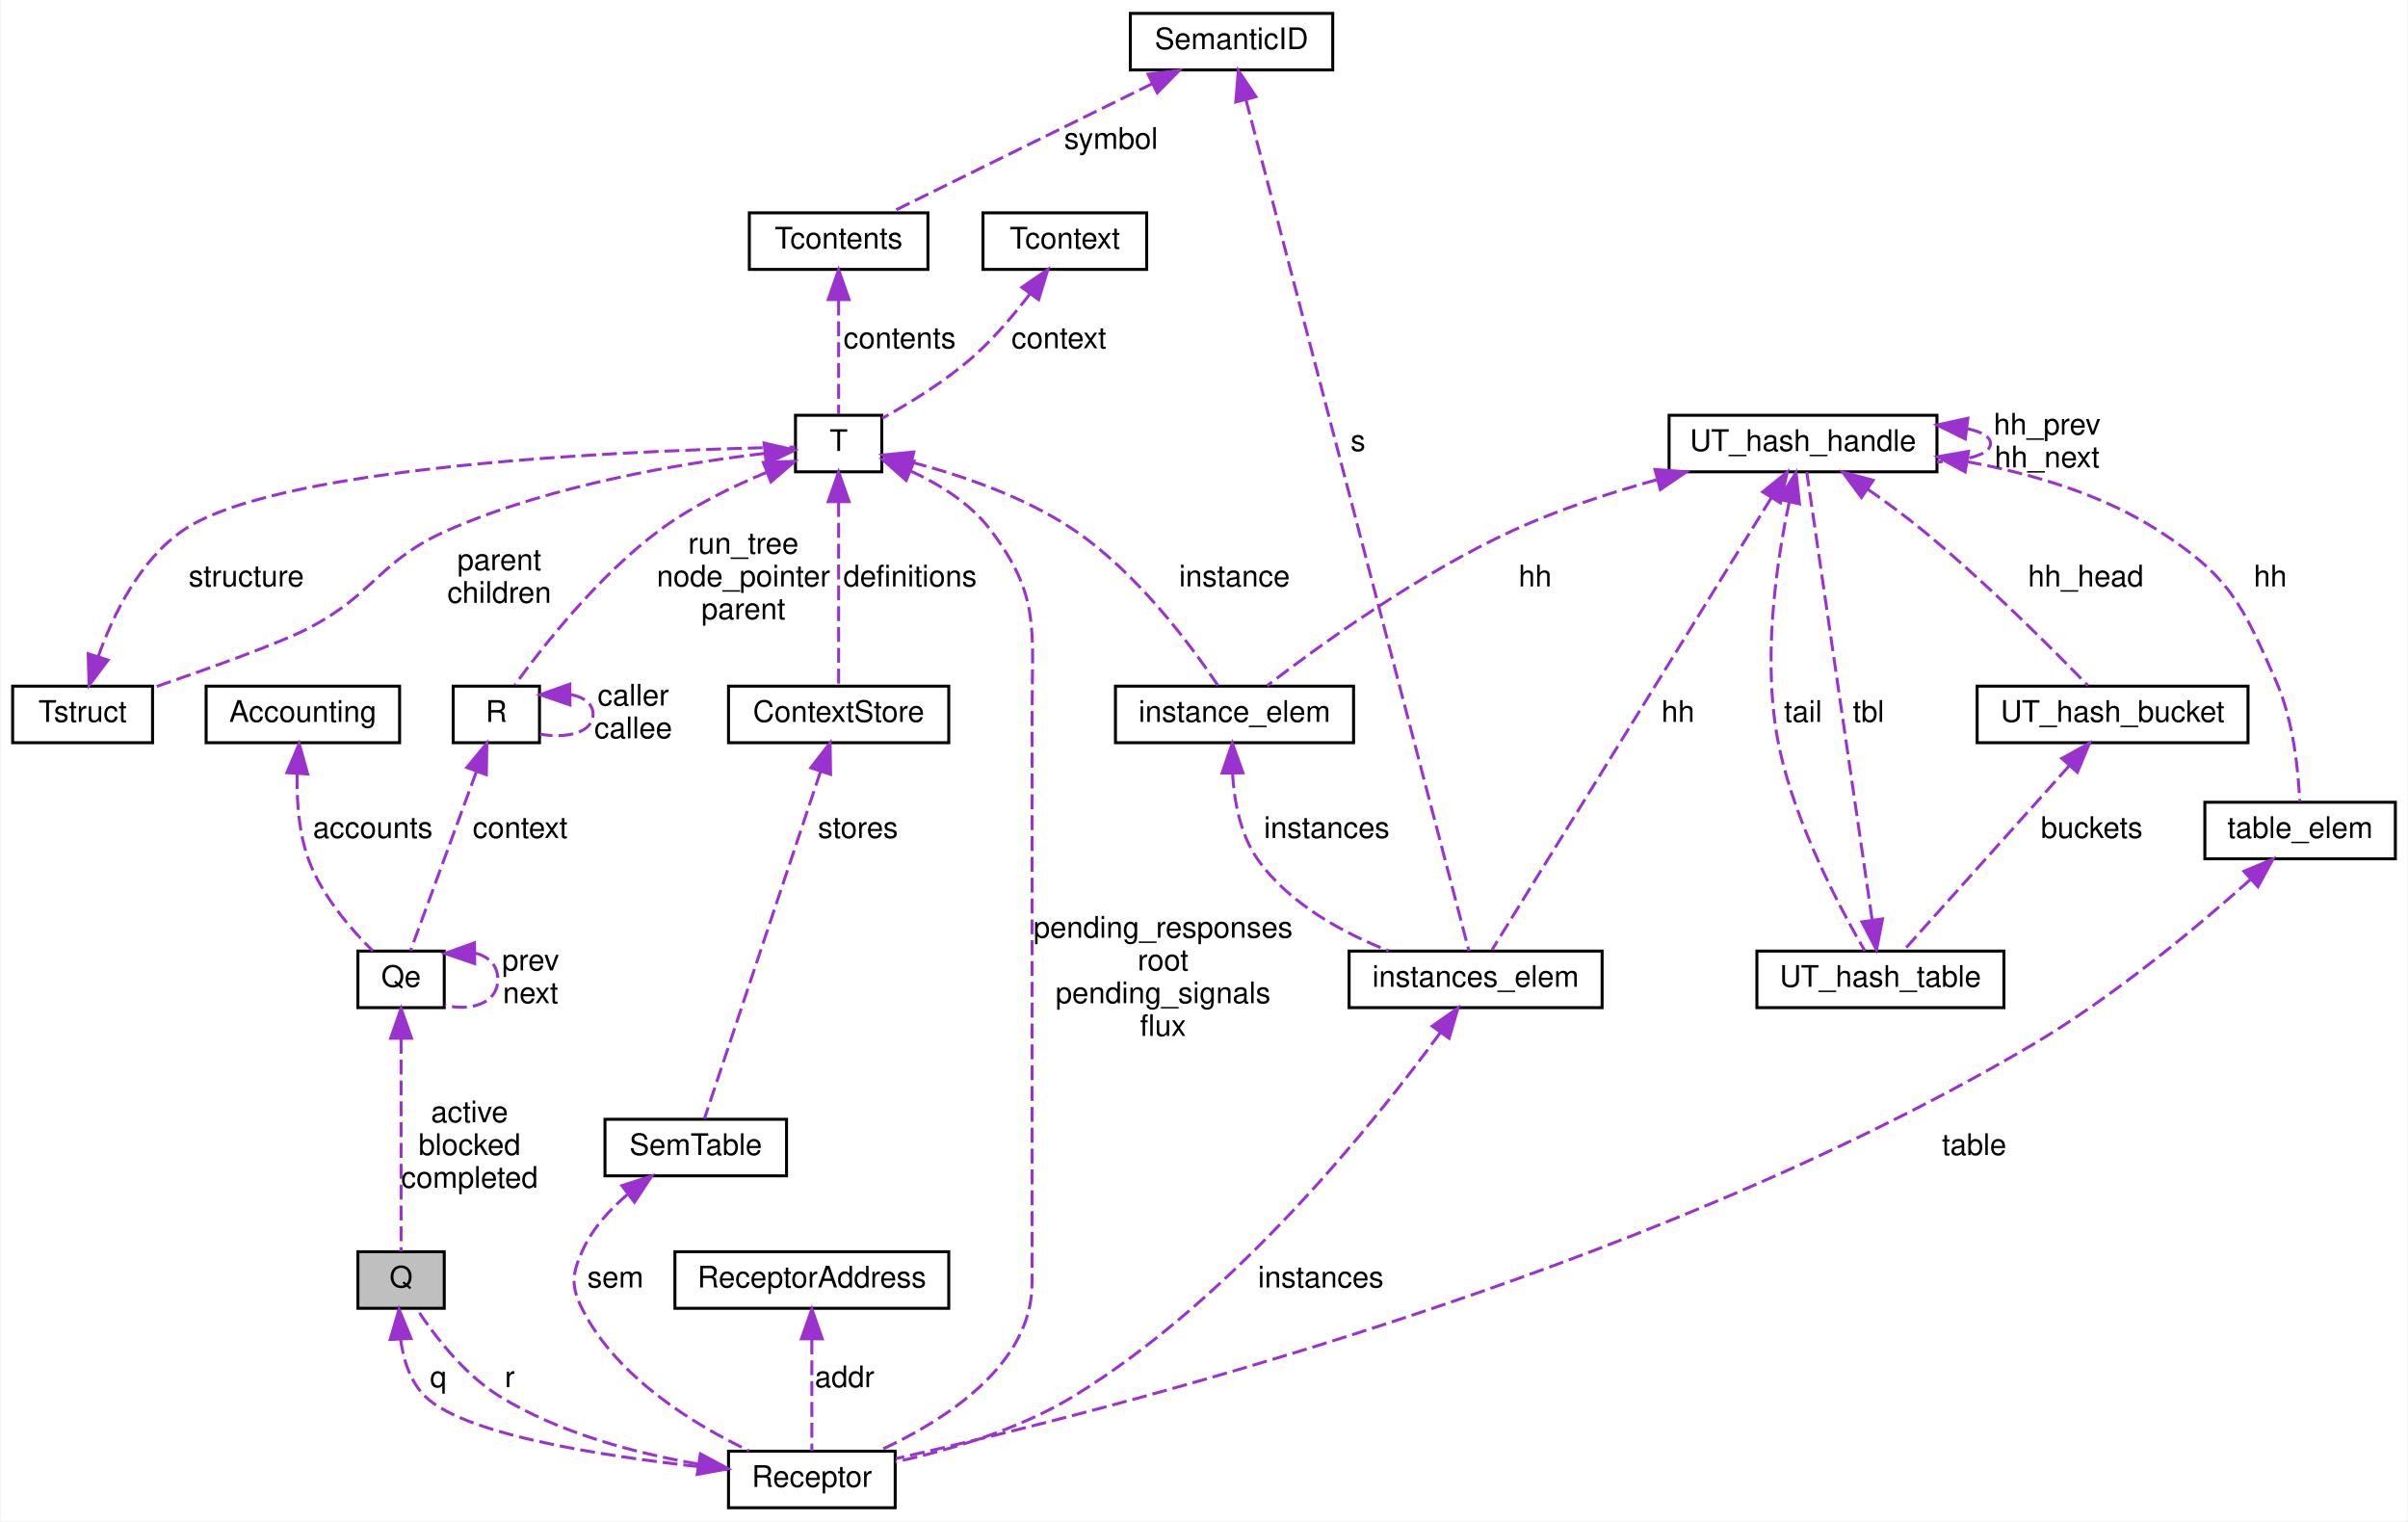
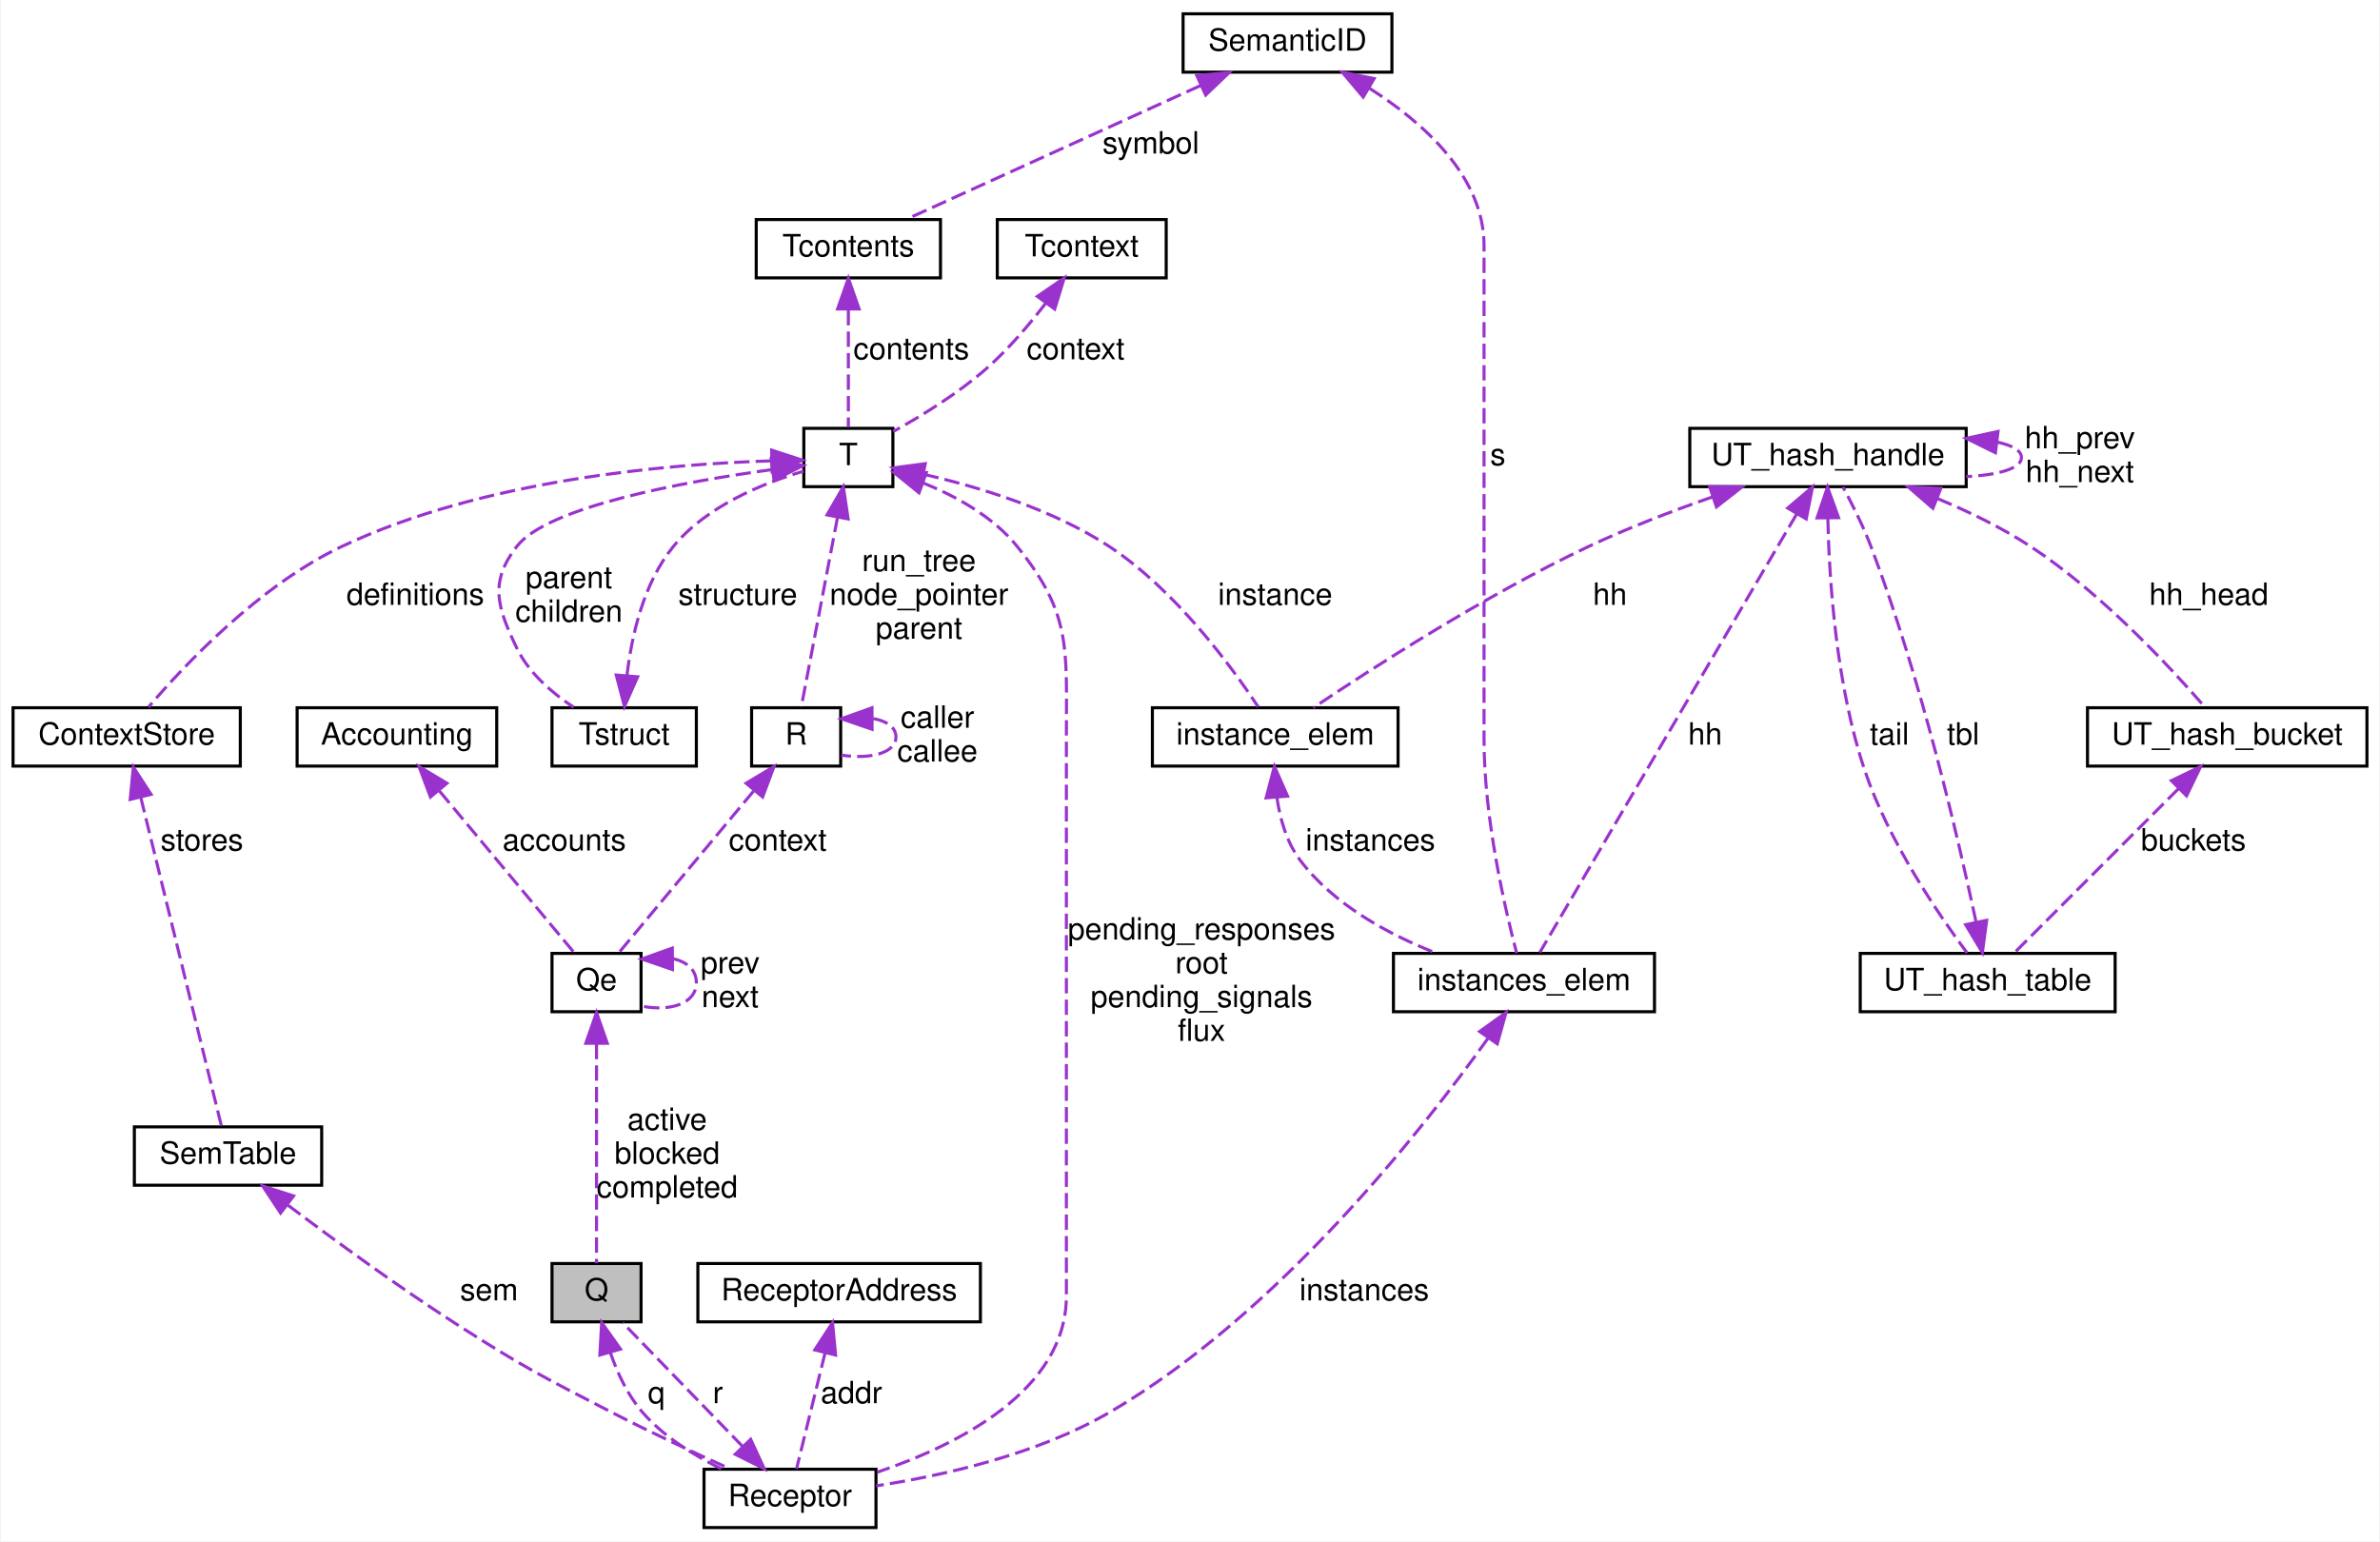
- <svg xmlns="http://www.w3.org/2000/svg" xmlns:xlink="http://www.w3.org/1999/xlink" width="809pt" height="511pt" viewBox="0.00 0.00 808.50 511.00">
-   <g id="graph0" class="graph" transform="scale(1 1) rotate(0) translate(4 507)">
-     <polygon fill="white" stroke="none" points="-4,4 -4,-507 804.5,-507 804.5,4 -4,4" />
+ <svg xmlns="http://www.w3.org/2000/svg" xmlns:xlink="http://www.w3.org/1999/xlink" width="775pt" height="502pt" viewBox="0.00 0.00 774.50 502.00">
+   <g id="graph0" class="graph" transform="scale(1 1) rotate(0) translate(4 498)">
+     <polygon fill="white" stroke="none" points="-4,4 -4,-498 770.5,-498 770.5,4 -4,4" />
    <g id="node1" class="node">
-       <polygon fill="#bfbfbf" stroke="black" points="116,-67.5 116,-86.5 145,-86.5 145,-67.5 116,-67.5" />
-       <text text-anchor="middle" x="130.5" y="-74.5" font-family="Helvetica,sans-Serif" font-size="10.00">Q</text>
+       <polygon fill="#bfbfbf" stroke="black" points="175.5,-67.5 175.5,-86.5 204.5,-86.5 204.5,-67.5 175.5,-67.5" />
+       <text text-anchor="middle" x="190" y="-74.5" font-family="Helvetica,sans-Serif" font-size="10.00">Q</text>
    </g>
    <g id="node10" class="node">
      <g id="a_node10">
        <a xlink:href="structReceptor.html" target="_top" xlink:title="Receptor">
-           <polygon fill="white" stroke="black" points="240.5,-0.5 240.5,-19.5 296.5,-19.5 296.5,-0.5 240.5,-0.5" />
-           <text text-anchor="middle" x="268.5" y="-7.5" font-family="Helvetica,sans-Serif" font-size="10.00">Receptor</text>
-         </a>
-       </g>
-     </g>
-     <g id="edge30" class="edge">
-       <path fill="none" stroke="#9a32cd" stroke-dasharray="5,2" d="M130.335,-57.151C131.241,-50.29 133.488,-42.999 138.5,-38 152.537,-24.001 206.396,-16.625 240.229,-13.292" />
-       <polygon fill="#9a32cd" stroke="#9a32cd" points="126.837,-57.021 129.809,-67.19 133.827,-57.387 126.837,-57.021" />
-       <text text-anchor="middle" x="143" y="-41" font-family="Helvetica,sans-Serif" font-size="10.00"> q</text>
+           <polygon fill="white" stroke="black" points="225,-0.5 225,-19.5 281,-19.5 281,-0.5 225,-0.5" />
+           <text text-anchor="middle" x="253" y="-7.5" font-family="Helvetica,sans-Serif" font-size="10.00">Receptor</text>
+         </a>
+       </g>
+     </g>
+     <g id="edge28" class="edge">
+       <path fill="none" stroke="#9a32cd" stroke-dasharray="5,2" d="M194.478,-57.538C196.788,-50.829 200.166,-43.542 205,-38 211.913,-30.073 221.747,-23.974 230.716,-19.594" />
+       <polygon fill="#9a32cd" stroke="#9a32cd" points="191.079,-56.692 191.673,-67.27 197.806,-58.631 191.079,-56.692" />
+       <text text-anchor="middle" x="209.5" y="-41" font-family="Helvetica,sans-Serif" font-size="10.00"> q</text>
    </g>
    <g id="node2" class="node">
      <g id="a_node2">
        <a xlink:href="structQe.html" target="_top" xlink:title="Qe">
-           <polygon fill="white" stroke="black" points="116,-168.5 116,-187.5 145,-187.5 145,-168.5 116,-168.5" />
-           <text text-anchor="middle" x="130.5" y="-175.5" font-family="Helvetica,sans-Serif" font-size="10.00">Qe</text>
+           <polygon fill="white" stroke="black" points="175.5,-168.5 175.5,-187.5 204.5,-187.5 204.5,-168.5 175.5,-168.5" />
+           <text text-anchor="middle" x="190" y="-175.5" font-family="Helvetica,sans-Serif" font-size="10.00">Qe</text>
        </a>
      </g>
    </g>
    <g id="edge1" class="edge">
-       <path fill="none" stroke="#9a32cd" stroke-dasharray="5,2" d="M130.5,-158.029C130.5,-136.543 130.5,-102.467 130.5,-86.624" />
-       <polygon fill="#9a32cd" stroke="#9a32cd" points="127,-158.214 130.5,-168.214 134,-158.214 127,-158.214" />
-       <text text-anchor="middle" x="153.5" y="-130" font-family="Helvetica,sans-Serif" font-size="10.00"> active</text>
-       <text text-anchor="middle" x="153.5" y="-119" font-family="Helvetica,sans-Serif" font-size="10.00">blocked</text>
-       <text text-anchor="middle" x="153.5" y="-108" font-family="Helvetica,sans-Serif" font-size="10.00">completed</text>
+       <path fill="none" stroke="#9a32cd" stroke-dasharray="5,2" d="M190,-158.029C190,-136.543 190,-102.467 190,-86.624" />
+       <polygon fill="#9a32cd" stroke="#9a32cd" points="186.5,-158.214 190,-168.214 193.5,-158.214 186.5,-158.214" />
+       <text text-anchor="middle" x="213" y="-130" font-family="Helvetica,sans-Serif" font-size="10.00"> active</text>
+       <text text-anchor="middle" x="213" y="-119" font-family="Helvetica,sans-Serif" font-size="10.00">blocked</text>
+       <text text-anchor="middle" x="213" y="-108" font-family="Helvetica,sans-Serif" font-size="10.00">completed</text>
    </g>
    <g id="edge2" class="edge">
-       <path fill="none" stroke="#9a32cd" stroke-dasharray="5,2" d="M155.548,-186.796C159.941,-185.629 163,-182.697 163,-178 163,-170.09 154.324,-167.185 145.206,-169.286" />
-       <polygon fill="#9a32cd" stroke="#9a32cd" points="155.234,-183.293 145.206,-186.714 155.178,-190.293 155.234,-183.293" />
-       <text text-anchor="middle" x="174" y="-181" font-family="Helvetica,sans-Serif" font-size="10.00"> prev</text>
-       <text text-anchor="middle" x="174" y="-170" font-family="Helvetica,sans-Serif" font-size="10.00">next</text>
+       <path fill="none" stroke="#9a32cd" stroke-dasharray="5,2" d="M215.048,-185.74C219.441,-184.713 222.5,-182.133 222.5,-178 222.5,-171.039 213.824,-168.483 204.706,-170.332" />
+       <polygon fill="#9a32cd" stroke="#9a32cd" points="214.731,-182.238 204.706,-185.668 214.682,-189.238 214.731,-182.238" />
+       <text text-anchor="middle" x="233.5" y="-181" font-family="Helvetica,sans-Serif" font-size="10.00"> prev</text>
+       <text text-anchor="middle" x="233.5" y="-170" font-family="Helvetica,sans-Serif" font-size="10.00">next</text>
    </g>
    <g id="node3" class="node">
      <g id="a_node3">
        <a xlink:href="structR.html" target="_top" xlink:title="R">
-           <polygon fill="white" stroke="black" points="148,-257.5 148,-276.5 177,-276.5 177,-257.5 148,-257.5" />
-           <text text-anchor="middle" x="162.5" y="-264.5" font-family="Helvetica,sans-Serif" font-size="10.00">R</text>
+           <polygon fill="white" stroke="black" points="240.5,-248.5 240.5,-267.5 269.5,-267.5 269.5,-248.5 240.5,-248.5" />
+           <text text-anchor="middle" x="255" y="-255.5" font-family="Helvetica,sans-Serif" font-size="10.00">R</text>
        </a>
      </g>
    </g>
    <g id="edge3" class="edge">
-       <path fill="none" stroke="#9a32cd" stroke-dasharray="5,2" d="M155.774,-247.715C148.984,-229.255 138.791,-201.542 133.672,-187.625" />
-       <polygon fill="#9a32cd" stroke="#9a32cd" points="152.578,-249.163 159.315,-257.34 159.147,-246.747 152.578,-249.163" />
-       <text text-anchor="middle" x="170.5" y="-225.5" font-family="Helvetica,sans-Serif" font-size="10.00"> context</text>
+       <path fill="none" stroke="#9a32cd" stroke-dasharray="5,2" d="M241.122,-240.346C227.759,-224.311 208.057,-200.668 197.437,-187.924" />
+       <polygon fill="#9a32cd" stroke="#9a32cd" points="238.705,-242.913 247.796,-248.355 244.082,-238.432 238.705,-242.913" />
+       <text text-anchor="middle" x="249" y="-221" font-family="Helvetica,sans-Serif" font-size="10.00"> context</text>
    </g>
    <g id="edge4" class="edge">
-       <path fill="none" stroke="#9a32cd" stroke-dasharray="5,2" d="M187.548,-273.685C191.941,-272.798 195,-270.569 195,-267 195,-260.988 186.324,-258.781 177.206,-260.378" />
-       <polygon fill="#9a32cd" stroke="#9a32cd" points="187.228,-270.183 177.206,-273.622 187.185,-277.183 187.228,-270.183" />
-       <text text-anchor="middle" x="208.5" y="-270" font-family="Helvetica,sans-Serif" font-size="10.00"> caller</text>
-       <text text-anchor="middle" x="208.5" y="-259" font-family="Helvetica,sans-Serif" font-size="10.00">callee</text>
+       <path fill="none" stroke="#9a32cd" stroke-dasharray="5,2" d="M280.048,-263.981C284.441,-263.187 287.5,-261.194 287.5,-258 287.5,-252.621 278.824,-250.646 269.706,-252.075" />
+       <polygon fill="#9a32cd" stroke="#9a32cd" points="279.725,-260.48 269.706,-263.925 279.687,-267.479 279.725,-260.48" />
+       <text text-anchor="middle" x="301" y="-261" font-family="Helvetica,sans-Serif" font-size="10.00"> caller</text>
+       <text text-anchor="middle" x="301" y="-250" font-family="Helvetica,sans-Serif" font-size="10.00">callee</text>
    </g>
    <g id="node4" class="node">
      <g id="a_node4">
        <a xlink:href="structT.html" target="_top" xlink:title="T">
-           <polygon fill="white" stroke="black" points="263,-348.5 263,-367.5 292,-367.5 292,-348.5 263,-348.5" />
-           <text text-anchor="middle" x="277.5" y="-355.5" font-family="Helvetica,sans-Serif" font-size="10.00">T</text>
+           <polygon fill="white" stroke="black" points="257.5,-339.5 257.5,-358.5 286.5,-358.5 286.5,-339.5 257.5,-339.5" />
+           <text text-anchor="middle" x="272" y="-346.5" font-family="Helvetica,sans-Serif" font-size="10.00">T</text>
        </a>
      </g>
    </g>
    <g id="edge5" class="edge">
-       <path fill="none" stroke="#9a32cd" stroke-dasharray="5,2" d="M253.37,-348.342C241.904,-343.597 228.365,-337.036 217.5,-329 196.865,-313.737 178.057,-289.78 168.708,-276.901" />
-       <polygon fill="#9a32cd" stroke="#9a32cd" points="252.206,-351.645 262.794,-352.036 254.761,-345.127 252.206,-351.645" />
-       <text text-anchor="middle" x="245.5" y="-321" font-family="Helvetica,sans-Serif" font-size="10.00"> run_tree</text>
-       <text text-anchor="middle" x="245.5" y="-310" font-family="Helvetica,sans-Serif" font-size="10.00">node_pointer</text>
-       <text text-anchor="middle" x="245.5" y="-299" font-family="Helvetica,sans-Serif" font-size="10.00">parent</text>
+       <path fill="none" stroke="#9a32cd" stroke-dasharray="5,2" d="M268.488,-329.616C264.866,-310.652 259.373,-281.894 256.65,-267.639" />
+       <polygon fill="#9a32cd" stroke="#9a32cd" points="265.056,-330.301 270.37,-339.466 271.932,-328.987 265.056,-330.301" />
+       <text text-anchor="middle" x="295" y="-312" font-family="Helvetica,sans-Serif" font-size="10.00"> run_tree</text>
+       <text text-anchor="middle" x="295" y="-301" font-family="Helvetica,sans-Serif" font-size="10.00">node_pointer</text>
+       <text text-anchor="middle" x="295" y="-290" font-family="Helvetica,sans-Serif" font-size="10.00">parent</text>
    </g>
    <g id="node5" class="node">
      <g id="a_node5">
        <a xlink:href="structTstruct.html" target="_top" xlink:title="Tstruct">
-           <polygon fill="white" stroke="black" points="0,-257.5 0,-276.5 47,-276.5 47,-257.5 0,-257.5" />
-           <text text-anchor="middle" x="23.5" y="-264.5" font-family="Helvetica,sans-Serif" font-size="10.00">Tstruct</text>
+           <polygon fill="white" stroke="black" points="175.5,-248.5 175.5,-267.5 222.5,-267.5 222.5,-248.5 175.5,-248.5" />
+           <text text-anchor="middle" x="199" y="-255.5" font-family="Helvetica,sans-Serif" font-size="10.00">Tstruct</text>
        </a>
      </g>
    </g>
    <g id="edge7" class="edge">
-       <path fill="none" stroke="#9a32cd" stroke-dasharray="5,2" d="M252.625,-354.68C225.58,-351.484 181.535,-344.284 146.5,-329 123.106,-318.794 122.109,-307.844 99.5,-296 90.221,-291.139 65.997,-282.451 47.369,-276.038" />
-       <polygon fill="#9a32cd" stroke="#9a32cd" points="252.447,-358.182 262.767,-355.784 253.205,-351.223 252.447,-358.182" />
-       <text text-anchor="middle" x="163.5" y="-315.5" font-family="Helvetica,sans-Serif" font-size="10.00"> parent</text>
-       <text text-anchor="middle" x="163.5" y="-304.5" font-family="Helvetica,sans-Serif" font-size="10.00">children</text>
-     </g>
-     <g id="edge31" class="edge">
-       <path fill="none" stroke="#9a32cd" stroke-dasharray="5,2" d="M301.544,-348.836C311.254,-344.397 321.74,-337.945 328.5,-329 345.271,-306.808 342.5,-295.816 342.5,-268 342.5,-268 342.5,-268 342.5,-76 342.5,-48.299 312.867,-29.628 291.105,-19.651" />
-       <polygon fill="#9a32cd" stroke="#9a32cd" points="300.198,-345.606 292.26,-352.623 302.841,-352.087 300.198,-345.606" />
-       <text text-anchor="middle" x="386.5" y="-192" font-family="Helvetica,sans-Serif" font-size="10.00"> pending_responses</text>
-       <text text-anchor="middle" x="386.5" y="-181" font-family="Helvetica,sans-Serif" font-size="10.00">root</text>
-       <text text-anchor="middle" x="386.5" y="-170" font-family="Helvetica,sans-Serif" font-size="10.00">pending_signals</text>
-       <text text-anchor="middle" x="386.5" y="-159" font-family="Helvetica,sans-Serif" font-size="10.00">flux</text>
+       <path fill="none" stroke="#9a32cd" stroke-dasharray="5,2" d="M247.162,-345.069C218.526,-341.12 174.091,-333.04 164,-320 155.024,-308.401 157.647,-300.219 164,-287 167.91,-278.864 175.463,-272.353 182.555,-267.663" />
+       <polygon fill="#9a32cd" stroke="#9a32cd" points="246.891,-348.563 257.259,-346.382 247.794,-341.622 246.891,-348.563" />
+       <text text-anchor="middle" x="181" y="-306.5" font-family="Helvetica,sans-Serif" font-size="10.00"> parent</text>
+       <text text-anchor="middle" x="181" y="-295.5" font-family="Helvetica,sans-Serif" font-size="10.00">children</text>
+     </g>
+     <g id="edge29" class="edge">
+       <path fill="none" stroke="#9a32cd" stroke-dasharray="5,2" d="M296.254,-340.763C307.1,-336.378 319.177,-329.71 327,-320 344.585,-298.175 343,-287.028 343,-259 343,-259 343,-259 343,-76 343,-45.162 307.844,-27.481 281.477,-18.556" />
+       <polygon fill="#9a32cd" stroke="#9a32cd" points="295.019,-337.488 286.797,-344.171 297.391,-344.074 295.019,-337.488" />
+       <text text-anchor="middle" x="387" y="-192" font-family="Helvetica,sans-Serif" font-size="10.00"> pending_responses</text>
+       <text text-anchor="middle" x="387" y="-181" font-family="Helvetica,sans-Serif" font-size="10.00">root</text>
+       <text text-anchor="middle" x="387" y="-170" font-family="Helvetica,sans-Serif" font-size="10.00">pending_signals</text>
+       <text text-anchor="middle" x="387" y="-159" font-family="Helvetica,sans-Serif" font-size="10.00">flux</text>
    </g>
    <g id="node13" class="node">
      <g id="a_node13">
        <a xlink:href="structContextStore.html" target="_top" xlink:title="ContextStore">
-           <polygon fill="white" stroke="black" points="240.5,-257.5 240.5,-276.5 314.5,-276.5 314.5,-257.5 240.5,-257.5" />
-           <text text-anchor="middle" x="277.5" y="-264.5" font-family="Helvetica,sans-Serif" font-size="10.00">ContextStore</text>
+           <polygon fill="white" stroke="black" points="0,-248.5 0,-267.5 74,-267.5 74,-248.5 0,-248.5" />
+           <text text-anchor="middle" x="37" y="-255.5" font-family="Helvetica,sans-Serif" font-size="10.00">ContextStore</text>
        </a>
      </g>
    </g>
    <g id="edge16" class="edge">
-       <path fill="none" stroke="#9a32cd" stroke-dasharray="5,2" d="M277.5,-338.349C277.5,-319.383 277.5,-290.828 277.5,-276.639" />
-       <polygon fill="#9a32cd" stroke="#9a32cd" points="274,-338.466 277.5,-348.466 281,-338.466 274,-338.466" />
-       <text text-anchor="middle" x="301.5" y="-310" font-family="Helvetica,sans-Serif" font-size="10.00"> definitions</text>
-     </g>
-     <g id="node19" class="node">
-       <g id="a_node19">
+       <path fill="none" stroke="#9a32cd" stroke-dasharray="5,2" d="M246.81,-347.906C213.317,-346.872 153.002,-341.795 107,-320 80.196,-307.301 55.761,-281.344 44.136,-267.748" />
+       <polygon fill="#9a32cd" stroke="#9a32cd" points="247.01,-351.411 257.081,-348.12 247.156,-344.413 247.01,-351.411" />
+       <text text-anchor="middle" x="131" y="-301" font-family="Helvetica,sans-Serif" font-size="10.00"> definitions</text>
+     </g>
+     <g id="node18" class="node">
+       <g id="a_node18">
        <a xlink:href="structinstance__elem.html" target="_top" xlink:title="instance_elem">
-           <polygon fill="white" stroke="black" points="370.5,-257.5 370.5,-276.5 450.5,-276.5 450.5,-257.5 370.5,-257.5" />
-           <text text-anchor="middle" x="410.5" y="-264.5" font-family="Helvetica,sans-Serif" font-size="10.00">instance_elem</text>
-         </a>
-       </g>
-     </g>
-     <g id="edge28" class="edge">
-       <path fill="none" stroke="#9a32cd" stroke-dasharray="5,2" d="M302.13,-351.7C318.512,-347.382 339.974,-340.147 356.5,-329 377.841,-314.606 396.131,-289.847 404.922,-276.736" />
-       <polygon fill="#9a32cd" stroke="#9a32cd" points="301.083,-348.352 292.201,-354.128 302.746,-355.152 301.083,-348.352" />
-       <text text-anchor="middle" x="410.5" y="-310" font-family="Helvetica,sans-Serif" font-size="10.00"> instance</text>
+           <polygon fill="white" stroke="black" points="371,-248.5 371,-267.5 451,-267.5 451,-248.5 371,-248.5" />
+           <text text-anchor="middle" x="411" y="-255.5" font-family="Helvetica,sans-Serif" font-size="10.00">instance_elem</text>
+         </a>
+       </g>
+     </g>
+     <g id="edge26" class="edge">
+       <path fill="none" stroke="#9a32cd" stroke-dasharray="5,2" d="M296.488,-343.529C314.341,-339.448 338.536,-332.155 357,-320 378.501,-305.846 396.723,-280.986 405.462,-267.796" />
+       <polygon fill="#9a32cd" stroke="#9a32cd" points="295.615,-340.136 286.55,-345.621 297.057,-346.986 295.615,-340.136" />
+       <text text-anchor="middle" x="411" y="-301" font-family="Helvetica,sans-Serif" font-size="10.00"> instance</text>
    </g>
    <g id="edge6" class="edge">
-       <path fill="none" stroke="#9a32cd" stroke-dasharray="5,2" d="M28.751,-286.438C33.762,-300.482 42.772,-319.044 57.5,-329 91.232,-351.803 219.39,-356.039 262.926,-356.823" />
-       <polygon fill="#9a32cd" stroke="#9a32cd" points="32.048,-285.257 25.67,-276.797 25.38,-287.387 32.048,-285.257" />
-       <text text-anchor="middle" x="78.5" y="-310" font-family="Helvetica,sans-Serif" font-size="10.00"> structure</text>
+       <path fill="none" stroke="#9a32cd" stroke-dasharray="5,2" d="M199.928,-278.133C201.466,-291.193 205.352,-308.199 215,-320 225.817,-333.23 244.431,-340.704 257.435,-344.542" />
+       <polygon fill="#9a32cd" stroke="#9a32cd" points="203.395,-277.585 199.095,-267.902 196.418,-278.153 203.395,-277.585" />
+       <text text-anchor="middle" x="236" y="-301" font-family="Helvetica,sans-Serif" font-size="10.00"> structure</text>
    </g>
    <g id="node6" class="node">
      <g id="a_node6">
        <a xlink:href="structTcontext.html" target="_top" xlink:title="Tcontext">
-           <polygon fill="white" stroke="black" points="326,-416.5 326,-435.5 381,-435.5 381,-416.5 326,-416.5" />
-           <text text-anchor="middle" x="353.5" y="-423.5" font-family="Helvetica,sans-Serif" font-size="10.00">Tcontext</text>
+           <polygon fill="white" stroke="black" points="320.5,-407.5 320.5,-426.5 375.5,-426.5 375.5,-407.5 320.5,-407.5" />
+           <text text-anchor="middle" x="348" y="-414.5" font-family="Helvetica,sans-Serif" font-size="10.00">Tcontext</text>
        </a>
      </g>
    </g>
    <g id="edge8" class="edge">
-       <path fill="none" stroke="#9a32cd" stroke-dasharray="5,2" d="M341.773,-408.263C336.377,-401.229 329.601,-393.248 322.5,-387 313.243,-378.856 301.347,-371.566 292.112,-366.467" />
-       <polygon fill="#9a32cd" stroke="#9a32cd" points="339.052,-410.472 347.79,-416.464 344.696,-406.331 339.052,-410.472" />
-       <text text-anchor="middle" x="351.5" y="-390" font-family="Helvetica,sans-Serif" font-size="10.00"> context</text>
+       <path fill="none" stroke="#9a32cd" stroke-dasharray="5,2" d="M336.273,-399.263C330.877,-392.229 324.101,-384.248 317,-378 307.743,-369.856 295.847,-362.566 286.612,-357.467" />
+       <polygon fill="#9a32cd" stroke="#9a32cd" points="333.552,-401.472 342.29,-407.464 339.196,-397.331 333.552,-401.472" />
+       <text text-anchor="middle" x="346" y="-381" font-family="Helvetica,sans-Serif" font-size="10.00"> context</text>
    </g>
    <g id="node7" class="node">
      <g id="a_node7">
        <a xlink:href="structTcontents.html" target="_top" xlink:title="Tcontents">
-           <polygon fill="white" stroke="black" points="247.5,-416.5 247.5,-435.5 307.5,-435.5 307.5,-416.5 247.5,-416.5" />
-           <text text-anchor="middle" x="277.5" y="-423.5" font-family="Helvetica,sans-Serif" font-size="10.00">Tcontents</text>
+           <polygon fill="white" stroke="black" points="242,-407.5 242,-426.5 302,-426.5 302,-407.5 242,-407.5" />
+           <text text-anchor="middle" x="272" y="-414.5" font-family="Helvetica,sans-Serif" font-size="10.00">Tcontents</text>
        </a>
      </g>
    </g>
    <g id="edge9" class="edge">
-       <path fill="none" stroke="#9a32cd" stroke-dasharray="5,2" d="M277.5,-406.041C277.5,-393.472 277.5,-377.563 277.5,-367.841" />
-       <polygon fill="#9a32cd" stroke="#9a32cd" points="274,-406.372 277.5,-416.372 281,-406.372 274,-406.372" />
-       <text text-anchor="middle" x="298" y="-390" font-family="Helvetica,sans-Serif" font-size="10.00"> contents</text>
+       <path fill="none" stroke="#9a32cd" stroke-dasharray="5,2" d="M272,-397.041C272,-384.472 272,-368.563 272,-358.841" />
+       <polygon fill="#9a32cd" stroke="#9a32cd" points="268.5,-397.372 272,-407.372 275.5,-397.372 268.5,-397.372" />
+       <text text-anchor="middle" x="292.5" y="-381" font-family="Helvetica,sans-Serif" font-size="10.00"> contents</text>
    </g>
    <g id="node8" class="node">
      <g id="a_node8">
        <a xlink:href="structSemanticID.html" target="_top" xlink:title="SemanticID">
-           <polygon fill="white" stroke="black" points="375.5,-483.5 375.5,-502.5 443.5,-502.5 443.5,-483.5 375.5,-483.5" />
-           <text text-anchor="middle" x="409.5" y="-490.5" font-family="Helvetica,sans-Serif" font-size="10.00">SemanticID</text>
+           <polygon fill="white" stroke="black" points="381,-474.5 381,-493.5 449,-493.5 449,-474.5 381,-474.5" />
+           <text text-anchor="middle" x="415" y="-481.5" font-family="Helvetica,sans-Serif" font-size="10.00">SemanticID</text>
        </a>
      </g>
    </g>
    <g id="edge10" class="edge">
-       <path fill="none" stroke="#9a32cd" stroke-dasharray="5,2" d="M382.986,-478.944C356.84,-466.069 317.622,-446.757 295.101,-435.667" />
-       <polygon fill="#9a32cd" stroke="#9a32cd" points="381.454,-482.091 391.971,-483.369 384.546,-475.811 381.454,-482.091" />
-       <text text-anchor="middle" x="369" y="-457" font-family="Helvetica,sans-Serif" font-size="10.00"> symbol</text>
-     </g>
-     <g id="node18" class="node">
-       <g id="a_node18">
+       <path fill="none" stroke="#9a32cd" stroke-dasharray="5,2" d="M386.648,-470.113C358.325,-457.239 315.573,-437.806 291.068,-426.667" />
+       <polygon fill="#9a32cd" stroke="#9a32cd" points="385.459,-473.417 396.011,-474.369 388.355,-467.044 385.459,-473.417" />
+       <text text-anchor="middle" x="370.5" y="-448" font-family="Helvetica,sans-Serif" font-size="10.00"> symbol</text>
+     </g>
+     <g id="node14" class="node">
+       <g id="a_node14">
        <a xlink:href="structinstances__elem.html" target="_top" xlink:title="instances_elem">
-           <polygon fill="white" stroke="black" points="449,-168.5 449,-187.5 534,-187.5 534,-168.5 449,-168.5" />
-           <text text-anchor="middle" x="491.5" y="-175.5" font-family="Helvetica,sans-Serif" font-size="10.00">instances_elem</text>
-         </a>
-       </g>
-     </g>
-     <g id="edge29" class="edge">
-       <path fill="none" stroke="#9a32cd" stroke-dasharray="5,2" d="M414.367,-473.423C429.96,-413.902 478.302,-229.379 489.271,-187.509" />
-       <polygon fill="#9a32cd" stroke="#9a32cd" points="410.927,-472.741 411.779,-483.302 417.699,-474.515 410.927,-472.741" />
-       <text text-anchor="middle" x="452" y="-355.5" font-family="Helvetica,sans-Serif" font-size="10.00"> s</text>
+           <polygon fill="white" stroke="black" points="449.5,-168.5 449.5,-187.5 534.5,-187.5 534.5,-168.5 449.5,-168.5" />
+           <text text-anchor="middle" x="492" y="-175.5" font-family="Helvetica,sans-Serif" font-size="10.00">instances_elem</text>
+         </a>
+       </g>
+     </g>
+     <g id="edge27" class="edge">
+       <path fill="none" stroke="#9a32cd" stroke-dasharray="5,2" d="M441.693,-469.239C459.25,-458.08 479,-440.522 479,-418 479,-418 479,-418 479,-257 479,-231.465 485.863,-201.86 489.616,-187.579" />
+       <polygon fill="#9a32cd" stroke="#9a32cd" points="439.652,-466.379 432.828,-474.484 443.216,-472.404 439.652,-466.379" />
+       <text text-anchor="middle" x="483.5" y="-346.5" font-family="Helvetica,sans-Serif" font-size="10.00"> s</text>
    </g>
    <g id="node9" class="node">
      <g id="a_node9">
        <a xlink:href="structAccounting.html" target="_top" xlink:title="Accounting">
-           <polygon fill="white" stroke="black" points="65,-257.5 65,-276.5 130,-276.5 130,-257.5 65,-257.5" />
-           <text text-anchor="middle" x="97.5" y="-264.5" font-family="Helvetica,sans-Serif" font-size="10.00">Accounting</text>
+           <polygon fill="white" stroke="black" points="92.5,-248.5 92.5,-267.5 157.5,-267.5 157.5,-248.5 92.5,-248.5" />
+           <text text-anchor="middle" x="125" y="-255.5" font-family="Helvetica,sans-Serif" font-size="10.00">Accounting</text>
        </a>
      </g>
    </g>
    <g id="edge11" class="edge">
-       <path fill="none" stroke="#9a32cd" stroke-dasharray="5,2" d="M95.614,-246.936C95.386,-237.904 96.101,-227.122 99.5,-218 103.969,-206.005 113.632,-194.844 120.989,-187.562" />
-       <polygon fill="#9a32cd" stroke="#9a32cd" points="92.138,-247.431 96.275,-257.184 99.124,-246.979 92.138,-247.431" />
-       <text text-anchor="middle" x="121" y="-225.5" font-family="Helvetica,sans-Serif" font-size="10.00"> accounts</text>
+       <path fill="none" stroke="#9a32cd" stroke-dasharray="5,2" d="M138.878,-240.346C152.241,-224.311 171.943,-200.668 182.563,-187.924" />
+       <polygon fill="#9a32cd" stroke="#9a32cd" points="135.918,-238.432 132.204,-248.355 141.295,-242.913 135.918,-238.432" />
+       <text text-anchor="middle" x="179.5" y="-221" font-family="Helvetica,sans-Serif" font-size="10.00"> accounts</text>
    </g>
    <g id="edge12" class="edge">
-       <path fill="none" stroke="#9a32cd" stroke-dasharray="5,2" d="M230.253,-15.19C209.323,-18.82 183.633,-25.554 163.5,-38 151.46,-45.443 141.443,-58.683 135.71,-67.403" />
-       <polygon fill="#9a32cd" stroke="#9a32cd" points="231.064,-18.606 240.403,-13.603 229.983,-11.69 231.064,-18.606" />
-       <text text-anchor="middle" x="167" y="-41" font-family="Helvetica,sans-Serif" font-size="10.00"> r</text>
+       <path fill="none" stroke="#9a32cd" stroke-dasharray="5,2" d="M237.656,-26.831C225.341,-39.537 208.509,-56.903 198.496,-67.234" />
+       <polygon fill="#9a32cd" stroke="#9a32cd" points="240.192,-29.244 244.638,-19.627 235.165,-24.372 240.192,-29.244" />
+       <text text-anchor="middle" x="229.5" y="-41" font-family="Helvetica,sans-Serif" font-size="10.00"> r</text>
    </g>
    <g id="node11" class="node">
      <g id="a_node11">
        <a xlink:href="structReceptorAddress.html" target="_top" xlink:title="ReceptorAddress">
-           <polygon fill="white" stroke="black" points="222.5,-67.5 222.5,-86.5 314.5,-86.5 314.5,-67.5 222.5,-67.5" />
-           <text text-anchor="middle" x="268.5" y="-74.5" font-family="Helvetica,sans-Serif" font-size="10.00">ReceptorAddress</text>
+           <polygon fill="white" stroke="black" points="223,-67.5 223,-86.5 315,-86.5 315,-67.5 223,-67.5" />
+           <text text-anchor="middle" x="269" y="-74.5" font-family="Helvetica,sans-Serif" font-size="10.00">ReceptorAddress</text>
        </a>
      </g>
    </g>
    <g id="edge13" class="edge">
-       <path fill="none" stroke="#9a32cd" stroke-dasharray="5,2" d="M268.5,-57.037C268.5,-44.67 268.5,-29.12 268.5,-19.627" />
-       <polygon fill="#9a32cd" stroke="#9a32cd" points="265,-57.234 268.5,-67.234 272,-57.234 265,-57.234" />
-       <text text-anchor="middle" x="279.5" y="-41" font-family="Helvetica,sans-Serif" font-size="10.00"> addr</text>
+       <path fill="none" stroke="#9a32cd" stroke-dasharray="5,2" d="M264.425,-57.414C261.366,-44.988 257.484,-29.217 255.124,-19.627" />
+       <polygon fill="#9a32cd" stroke="#9a32cd" points="261.053,-58.36 266.842,-67.234 267.85,-56.687 261.053,-58.36" />
+       <text text-anchor="middle" x="273" y="-41" font-family="Helvetica,sans-Serif" font-size="10.00"> addr</text>
    </g>
    <g id="node12" class="node">
      <g id="a_node12">
        <a xlink:href="structSemTable.html" target="_top" xlink:title="SemTable">
-           <polygon fill="white" stroke="black" points="199,-112 199,-131 260,-131 260,-112 199,-112" />
-           <text text-anchor="middle" x="229.5" y="-119" font-family="Helvetica,sans-Serif" font-size="10.00">SemTable</text>
+           <polygon fill="white" stroke="black" points="39.5,-112 39.5,-131 100.5,-131 100.5,-112 39.5,-112" />
+           <text text-anchor="middle" x="70" y="-119" font-family="Helvetica,sans-Serif" font-size="10.00">SemTable</text>
        </a>
      </g>
    </g>
    <g id="edge14" class="edge">
-       <path fill="none" stroke="#9a32cd" stroke-dasharray="5,2" d="M206.546,-105.738C200.516,-100.601 194.785,-94.274 191.5,-87 187.842,-78.899 187.466,-74.921 191.5,-67 203.126,-44.169 228.901,-28.456 247.43,-19.611" />
-       <polygon fill="#9a32cd" stroke="#9a32cd" points="204.675,-108.712 214.753,-111.982 208.914,-103.141 204.675,-108.712" />
-       <text text-anchor="middle" x="202.5" y="-74.5" font-family="Helvetica,sans-Serif" font-size="10.00"> sem</text>
+       <path fill="none" stroke="#9a32cd" stroke-dasharray="5,2" d="M89.554,-105.467C104.241,-94.399 125.008,-79.214 144,-67 165.931,-52.896 171.828,-49.956 195,-38 207.634,-31.481 222.134,-24.731 233.476,-19.611" />
+       <polygon fill="#9a32cd" stroke="#9a32cd" points="87.112,-102.927 81.266,-111.764 91.346,-108.502 87.112,-102.927" />
+       <text text-anchor="middle" x="155" y="-74.5" font-family="Helvetica,sans-Serif" font-size="10.00"> sem</text>
    </g>
    <g id="edge15" class="edge">
-       <path fill="none" stroke="#9a32cd" stroke-dasharray="5,2" d="M271.43,-247.854C261.005,-216.686 240.076,-154.119 232.405,-131.183" />
-       <polygon fill="#9a32cd" stroke="#9a32cd" points="268.15,-249.08 274.641,-257.453 274.788,-246.859 268.15,-249.08" />
-       <text text-anchor="middle" x="284" y="-225.5" font-family="Helvetica,sans-Serif" font-size="10.00"> stores</text>
-     </g>
-     <g id="node14" class="node">
-       <g id="a_node14">
-         <a xlink:href="structtable__elem.html" target="_top" xlink:title="table_elem">
-           <polygon fill="white" stroke="black" points="736.5,-218.5 736.5,-237.5 800.5,-237.5 800.5,-218.5 736.5,-218.5" />
-           <text text-anchor="middle" x="768.5" y="-225.5" font-family="Helvetica,sans-Serif" font-size="10.00">table_elem</text>
-         </a>
-       </g>
+       <path fill="none" stroke="#9a32cd" stroke-dasharray="5,2" d="M41.585,-238.312C48.817,-208.836 62.592,-152.692 67.87,-131.183" />
+       <polygon fill="#9a32cd" stroke="#9a32cd" points="38.149,-237.629 39.165,-248.175 44.947,-239.297 38.149,-237.629" />
+       <text text-anchor="middle" x="61.5" y="-221" font-family="Helvetica,sans-Serif" font-size="10.00"> stores</text>
    </g>
    <g id="edge17" class="edge">
-       <path fill="none" stroke="#9a32cd" stroke-dasharray="5,2" d="M751.824,-211.561C734.478,-196.072 706.051,-172.243 678.5,-156 546.307,-78.066 365.579,-32.482 296.712,-17.005" />
-       <polygon fill="#9a32cd" stroke="#9a32cd" points="749.637,-214.303 759.397,-218.426 754.338,-209.117 749.637,-214.303" />
-       <text text-anchor="middle" x="659" y="-119" font-family="Helvetica,sans-Serif" font-size="10.00"> table</text>
+       <path fill="none" stroke="#9a32cd" stroke-dasharray="5,2" d="M480.254,-159.799C459.142,-130.239 411.834,-69.908 357,-38 333.46,-24.302 302.944,-17.447 281.065,-14.084" />
+       <polygon fill="#9a32cd" stroke="#9a32cd" points="477.562,-162.056 486.165,-168.24 483.296,-158.041 477.562,-162.056" />
+       <text text-anchor="middle" x="440" y="-74.5" font-family="Helvetica,sans-Serif" font-size="10.00"> instances</text>
    </g>
    <g id="node15" class="node">
      <g id="a_node15">
        <a xlink:href="structUT__hash__handle.html" target="_top" xlink:title="UT_hash_handle">
-           <polygon fill="white" stroke="black" points="556.5,-348.5 556.5,-367.5 646.5,-367.5 646.5,-348.5 556.5,-348.5" />
-           <text text-anchor="middle" x="601.5" y="-355.5" font-family="Helvetica,sans-Serif" font-size="10.00">UT_hash_handle</text>
+           <polygon fill="white" stroke="black" points="546,-339.5 546,-358.5 636,-358.5 636,-339.5 546,-339.5" />
+           <text text-anchor="middle" x="591" y="-346.5" font-family="Helvetica,sans-Serif" font-size="10.00">UT_hash_handle</text>
        </a>
      </g>
    </g>
    <g id="edge18" class="edge">
-       <path fill="none" stroke="#9a32cd" stroke-dasharray="5,2" d="M656.55,-351.919C677.797,-348.016 701.507,-341.131 720.5,-329 744.777,-313.494 748.926,-304.379 760.5,-278 766.318,-264.739 767.945,-247.781 768.376,-237.689" />
-       <polygon fill="#9a32cd" stroke="#9a32cd" points="655.962,-348.469 646.67,-353.559 657.108,-355.374 655.962,-348.469" />
-       <text text-anchor="middle" x="758.5" y="-310" font-family="Helvetica,sans-Serif" font-size="10.00"> hh</text>
+       <path fill="none" stroke="#9a32cd" stroke-dasharray="5,2" d="M580.796,-330.582C559.879,-294.873 512.788,-214.486 497.154,-187.798" />
+       <polygon fill="#9a32cd" stroke="#9a32cd" points="577.88,-332.528 585.954,-339.387 583.92,-328.989 577.88,-332.528" />
+       <text text-anchor="middle" x="551" y="-255.5" font-family="Helvetica,sans-Serif" font-size="10.00"> hh</text>
    </g>
    <g id="edge19" class="edge">
-       <path fill="none" stroke="#9a32cd" stroke-dasharray="5,2" d="M656.764,-362.98C661.526,-361.922 664.5,-360.262 664.5,-358 664.5,-354.381 656.886,-352.303 646.52,-351.765" />
-       <polygon fill="#9a32cd" stroke="#9a32cd" points="656.021,-359.545 646.52,-364.235 656.872,-366.493 656.021,-359.545" />
-       <text text-anchor="middle" x="683.5" y="-361" font-family="Helvetica,sans-Serif" font-size="10.00"> hh_prev</text>
-       <text text-anchor="middle" x="683.5" y="-350" font-family="Helvetica,sans-Serif" font-size="10.00">hh_next</text>
+       <path fill="none" stroke="#9a32cd" stroke-dasharray="5,2" d="M646.264,-353.98C651.026,-352.922 654,-351.262 654,-349 654,-345.381 646.386,-343.303 636.02,-342.765" />
+       <polygon fill="#9a32cd" stroke="#9a32cd" points="645.521,-350.545 636.02,-355.235 646.372,-357.493 645.521,-350.545" />
+       <text text-anchor="middle" x="673" y="-352" font-family="Helvetica,sans-Serif" font-size="10.00"> hh_prev</text>
+       <text text-anchor="middle" x="673" y="-341" font-family="Helvetica,sans-Serif" font-size="10.00">hh_next</text>
    </g>
    <g id="node16" class="node">
      <g id="a_node16">
        <a xlink:href="structUT__hash__table.html" target="_top" xlink:title="UT_hash_table">
-           <polygon fill="white" stroke="black" points="586,-168.5 586,-187.5 669,-187.5 669,-168.5 586,-168.5" />
-           <text text-anchor="middle" x="627.5" y="-175.5" font-family="Helvetica,sans-Serif" font-size="10.00">UT_hash_table</text>
+           <polygon fill="white" stroke="black" points="601.5,-168.5 601.5,-187.5 684.5,-187.5 684.5,-168.5 601.5,-168.5" />
+           <text text-anchor="middle" x="643" y="-175.5" font-family="Helvetica,sans-Serif" font-size="10.00">UT_hash_table</text>
        </a>
      </g>
    </g>
    <g id="edge23" class="edge">
-       <path fill="none" stroke="#9a32cd" stroke-dasharray="5,2" d="M596.878,-338.377C592.536,-317.955 587.526,-284.317 593.5,-256 599.05,-229.691 614.186,-201.423 622.262,-187.603" />
-       <polygon fill="#9a32cd" stroke="#9a32cd" points="593.495,-339.285 599.148,-348.246 600.317,-337.716 593.495,-339.285" />
-       <text text-anchor="middle" x="601.5" y="-264.5" font-family="Helvetica,sans-Serif" font-size="10.00"> tail</text>
+       <path fill="none" stroke="#9a32cd" stroke-dasharray="5,2" d="M590.948,-329.106C591.412,-308.426 593.719,-274.545 603,-247 610.785,-223.896 627.082,-200.046 636.291,-187.657" />
+       <polygon fill="#9a32cd" stroke="#9a32cd" points="587.445,-329.328 590.847,-339.361 594.445,-329.396 587.445,-329.328" />
+       <text text-anchor="middle" x="611" y="-255.5" font-family="Helvetica,sans-Serif" font-size="10.00"> tail</text>
    </g>
    <g id="node17" class="node">
      <g id="a_node17">
        <a xlink:href="structUT__hash__bucket.html" target="_top" xlink:title="UT_hash_bucket">
-           <polygon fill="white" stroke="black" points="660,-257.5 660,-276.5 751,-276.5 751,-257.5 660,-257.5" />
-           <text text-anchor="middle" x="705.5" y="-264.5" font-family="Helvetica,sans-Serif" font-size="10.00">UT_hash_bucket</text>
+           <polygon fill="white" stroke="black" points="675.5,-248.5 675.5,-267.5 766.5,-267.5 766.5,-248.5 675.5,-248.5" />
+           <text text-anchor="middle" x="721" y="-255.5" font-family="Helvetica,sans-Serif" font-size="10.00">UT_hash_bucket</text>
        </a>
      </g>
    </g>
    <g id="edge22" class="edge">
-       <path fill="none" stroke="#9a32cd" stroke-dasharray="5,2" d="M623.249,-342.662C629.295,-338.44 635.771,-333.69 641.5,-329 662.641,-311.691 685.324,-288.962 697.184,-276.717" />
-       <polygon fill="#9a32cd" stroke="#9a32cd" points="621.123,-339.875 614.835,-348.402 625.068,-345.657 621.123,-339.875" />
-       <text text-anchor="middle" x="696.5" y="-310" font-family="Helvetica,sans-Serif" font-size="10.00"> hh_head</text>
+       <path fill="none" stroke="#9a32cd" stroke-dasharray="5,2" d="M626.652,-335.626C636.842,-331.37 647.698,-326.112 657,-320 680.091,-304.828 702.351,-280.834 713.533,-267.925" />
+       <polygon fill="#9a32cd" stroke="#9a32cd" points="625.162,-332.451 617.159,-339.394 627.744,-338.958 625.162,-332.451" />
+       <text text-anchor="middle" x="715" y="-301" font-family="Helvetica,sans-Serif" font-size="10.00"> hh_head</text>
    </g>
    <g id="edge25" class="edge">
-       <path fill="none" stroke="#9a32cd" stroke-dasharray="5,2" d="M590.806,-339.696C567.807,-302.478 514.321,-215.928 497.011,-187.918" />
-       <polygon fill="#9a32cd" stroke="#9a32cd" points="587.96,-341.748 596.194,-348.415 593.915,-338.068 587.96,-341.748" />
-       <text text-anchor="middle" x="559.5" y="-264.5" font-family="Helvetica,sans-Serif" font-size="10.00"> hh</text>
-     </g>
-     <g id="edge27" class="edge">
-       <path fill="none" stroke="#9a32cd" stroke-dasharray="5,2" d="M552.303,-345.821C536.669,-341.476 519.541,-335.868 504.5,-329 472.291,-314.294 438.369,-289.667 421.449,-276.658" />
-       <polygon fill="#9a32cd" stroke="#9a32cd" points="551.76,-349.298 562.324,-348.494 553.564,-342.535 551.76,-349.298" />
-       <text text-anchor="middle" x="511.5" y="-310" font-family="Helvetica,sans-Serif" font-size="10.00"> hh</text>
+       <path fill="none" stroke="#9a32cd" stroke-dasharray="5,2" d="M553.427,-336.17C540.403,-331.637 525.852,-326.079 513,-320 479.24,-304.031 442.229,-280.15 423.441,-267.527" />
+       <polygon fill="#9a32cd" stroke="#9a32cd" points="552.442,-339.531 563.036,-339.428 554.69,-332.902 552.442,-339.531" />
+       <text text-anchor="middle" x="520" y="-301" font-family="Helvetica,sans-Serif" font-size="10.00"> hh</text>
    </g>
    <g id="edge20" class="edge">
-       <path fill="none" stroke="#9a32cd" stroke-dasharray="5,2" d="M624.693,-198.217C619.092,-236.563 606.725,-321.227 602.754,-348.415" />
-       <polygon fill="#9a32cd" stroke="#9a32cd" points="628.215,-198.319 626.197,-187.918 621.289,-197.308 628.215,-198.319" />
-       <text text-anchor="middle" x="623.5" y="-264.5" font-family="Helvetica,sans-Serif" font-size="10.00"> tbl</text>
+       <path fill="none" stroke="#9a32cd" stroke-dasharray="5,2" d="M639.17,-197.91C633.334,-225.33 621.167,-277.494 605,-320 602.45,-326.705 598.807,-333.94 595.877,-339.376" />
+       <polygon fill="#9a32cd" stroke="#9a32cd" points="642.668,-198.278 641.276,-187.775 635.815,-196.853 642.668,-198.278" />
+       <text text-anchor="middle" x="635" y="-255.5" font-family="Helvetica,sans-Serif" font-size="10.00"> tbl</text>
    </g>
    <g id="edge21" class="edge">
-       <path fill="none" stroke="#9a32cd" stroke-dasharray="5,2" d="M690.926,-249.745C674.431,-231.346 648.177,-202.062 635.233,-187.625" />
-       <polygon fill="#9a32cd" stroke="#9a32cd" points="688.454,-252.231 697.736,-257.34 693.666,-247.558 688.454,-252.231" />
-       <text text-anchor="middle" x="698.5" y="-225.5" font-family="Helvetica,sans-Serif" font-size="10.00"> buckets</text>
+       <path fill="none" stroke="#9a32cd" stroke-dasharray="5,2" d="M705.229,-241.229C689.19,-225.19 664.904,-200.904 651.924,-187.924" />
+       <polygon fill="#9a32cd" stroke="#9a32cd" points="702.809,-243.758 712.355,-248.355 707.758,-238.809 702.809,-243.758" />
+       <text text-anchor="middle" x="710" y="-221" font-family="Helvetica,sans-Serif" font-size="10.00"> buckets</text>
    </g>
    <g id="edge24" class="edge">
-       <path fill="none" stroke="#9a32cd" stroke-dasharray="5,2" d="M479.606,-160.047C458.268,-130.866 410.624,-71.098 356.5,-38 338.095,-26.745 314.629,-19.852 296.559,-15.85" />
-       <polygon fill="#9a32cd" stroke="#9a32cd" points="476.91,-162.292 485.585,-168.374 482.596,-158.209 476.91,-162.292" />
-       <text text-anchor="middle" x="439.5" y="-74.5" font-family="Helvetica,sans-Serif" font-size="10.00"> instances</text>
-     </g>
-     <g id="edge26" class="edge">
-       <path fill="none" stroke="#9a32cd" stroke-dasharray="5,2" d="M409.838,-247.24C410.384,-237.701 412.48,-226.386 418.5,-218 429.058,-203.293 446.907,-193.615 462.313,-187.579" />
-       <polygon fill="#9a32cd" stroke="#9a32cd" points="406.337,-247.314 409.766,-257.339 413.337,-247.364 406.337,-247.314" />
-       <text text-anchor="middle" x="441.5" y="-225.5" font-family="Helvetica,sans-Serif" font-size="10.00"> instances</text>
+       <path fill="none" stroke="#9a32cd" stroke-dasharray="5,2" d="M411.535,-238.371C412.533,-231.422 414.659,-223.816 419,-218 429.916,-203.376 447.967,-193.664 463.388,-187.589" />
+       <polygon fill="#9a32cd" stroke="#9a32cd" points="408.042,-238.154 410.74,-248.399 415.02,-238.707 408.042,-238.154" />
+       <text text-anchor="middle" x="442" y="-221" font-family="Helvetica,sans-Serif" font-size="10.00"> instances</text>
    </g>
  </g>
</svg>
